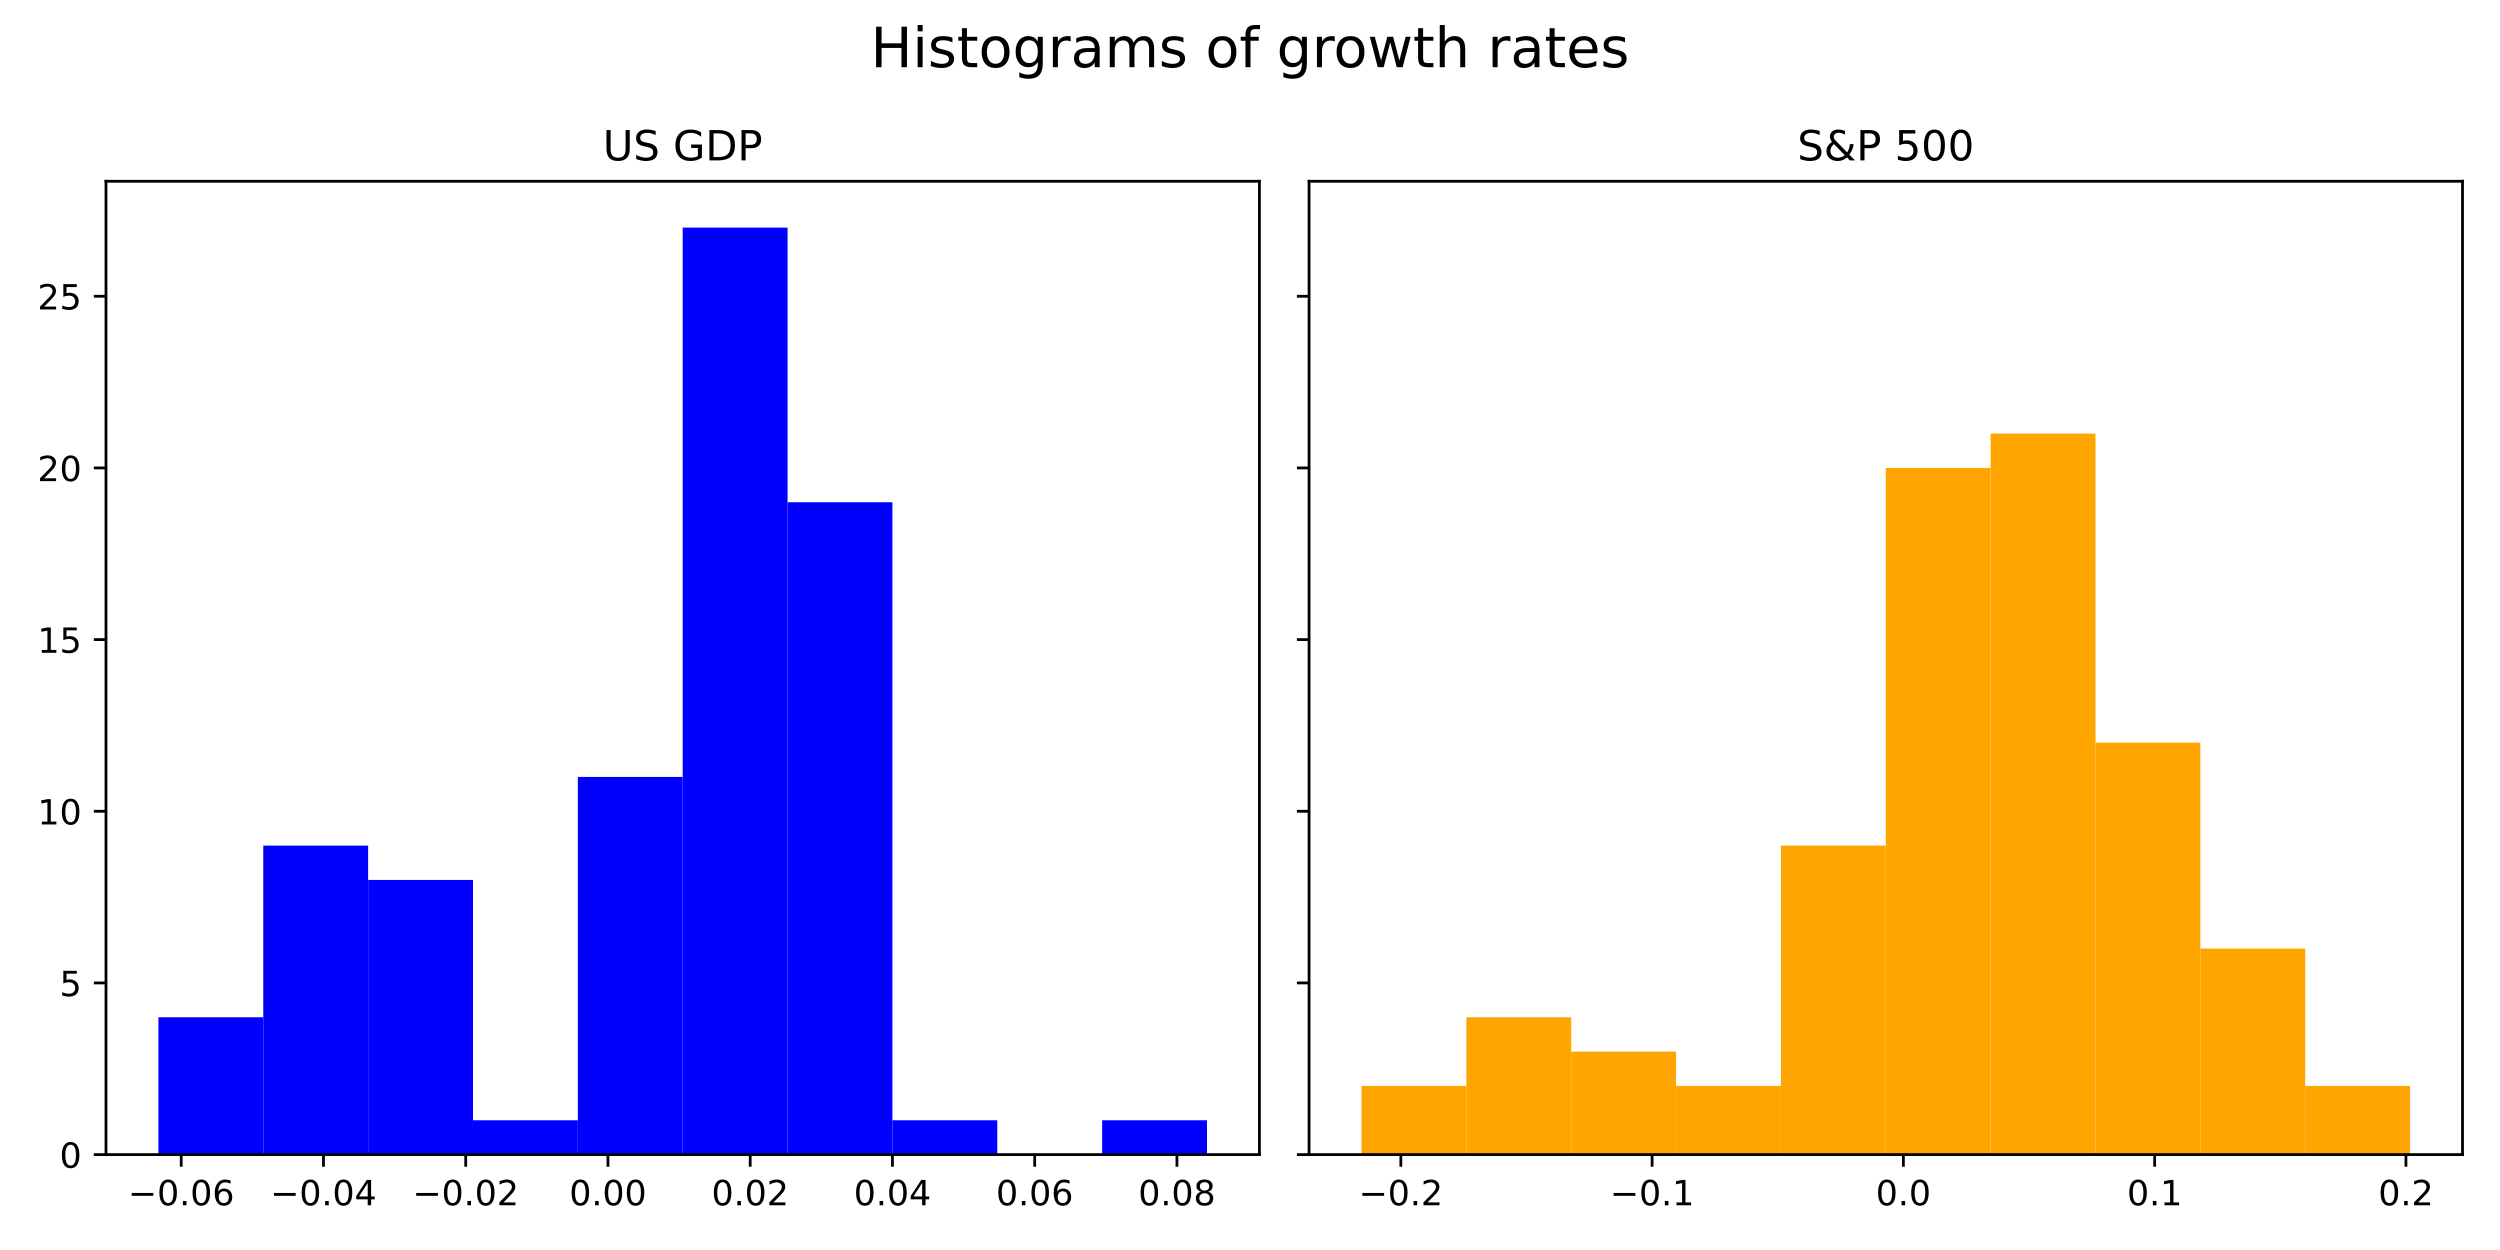
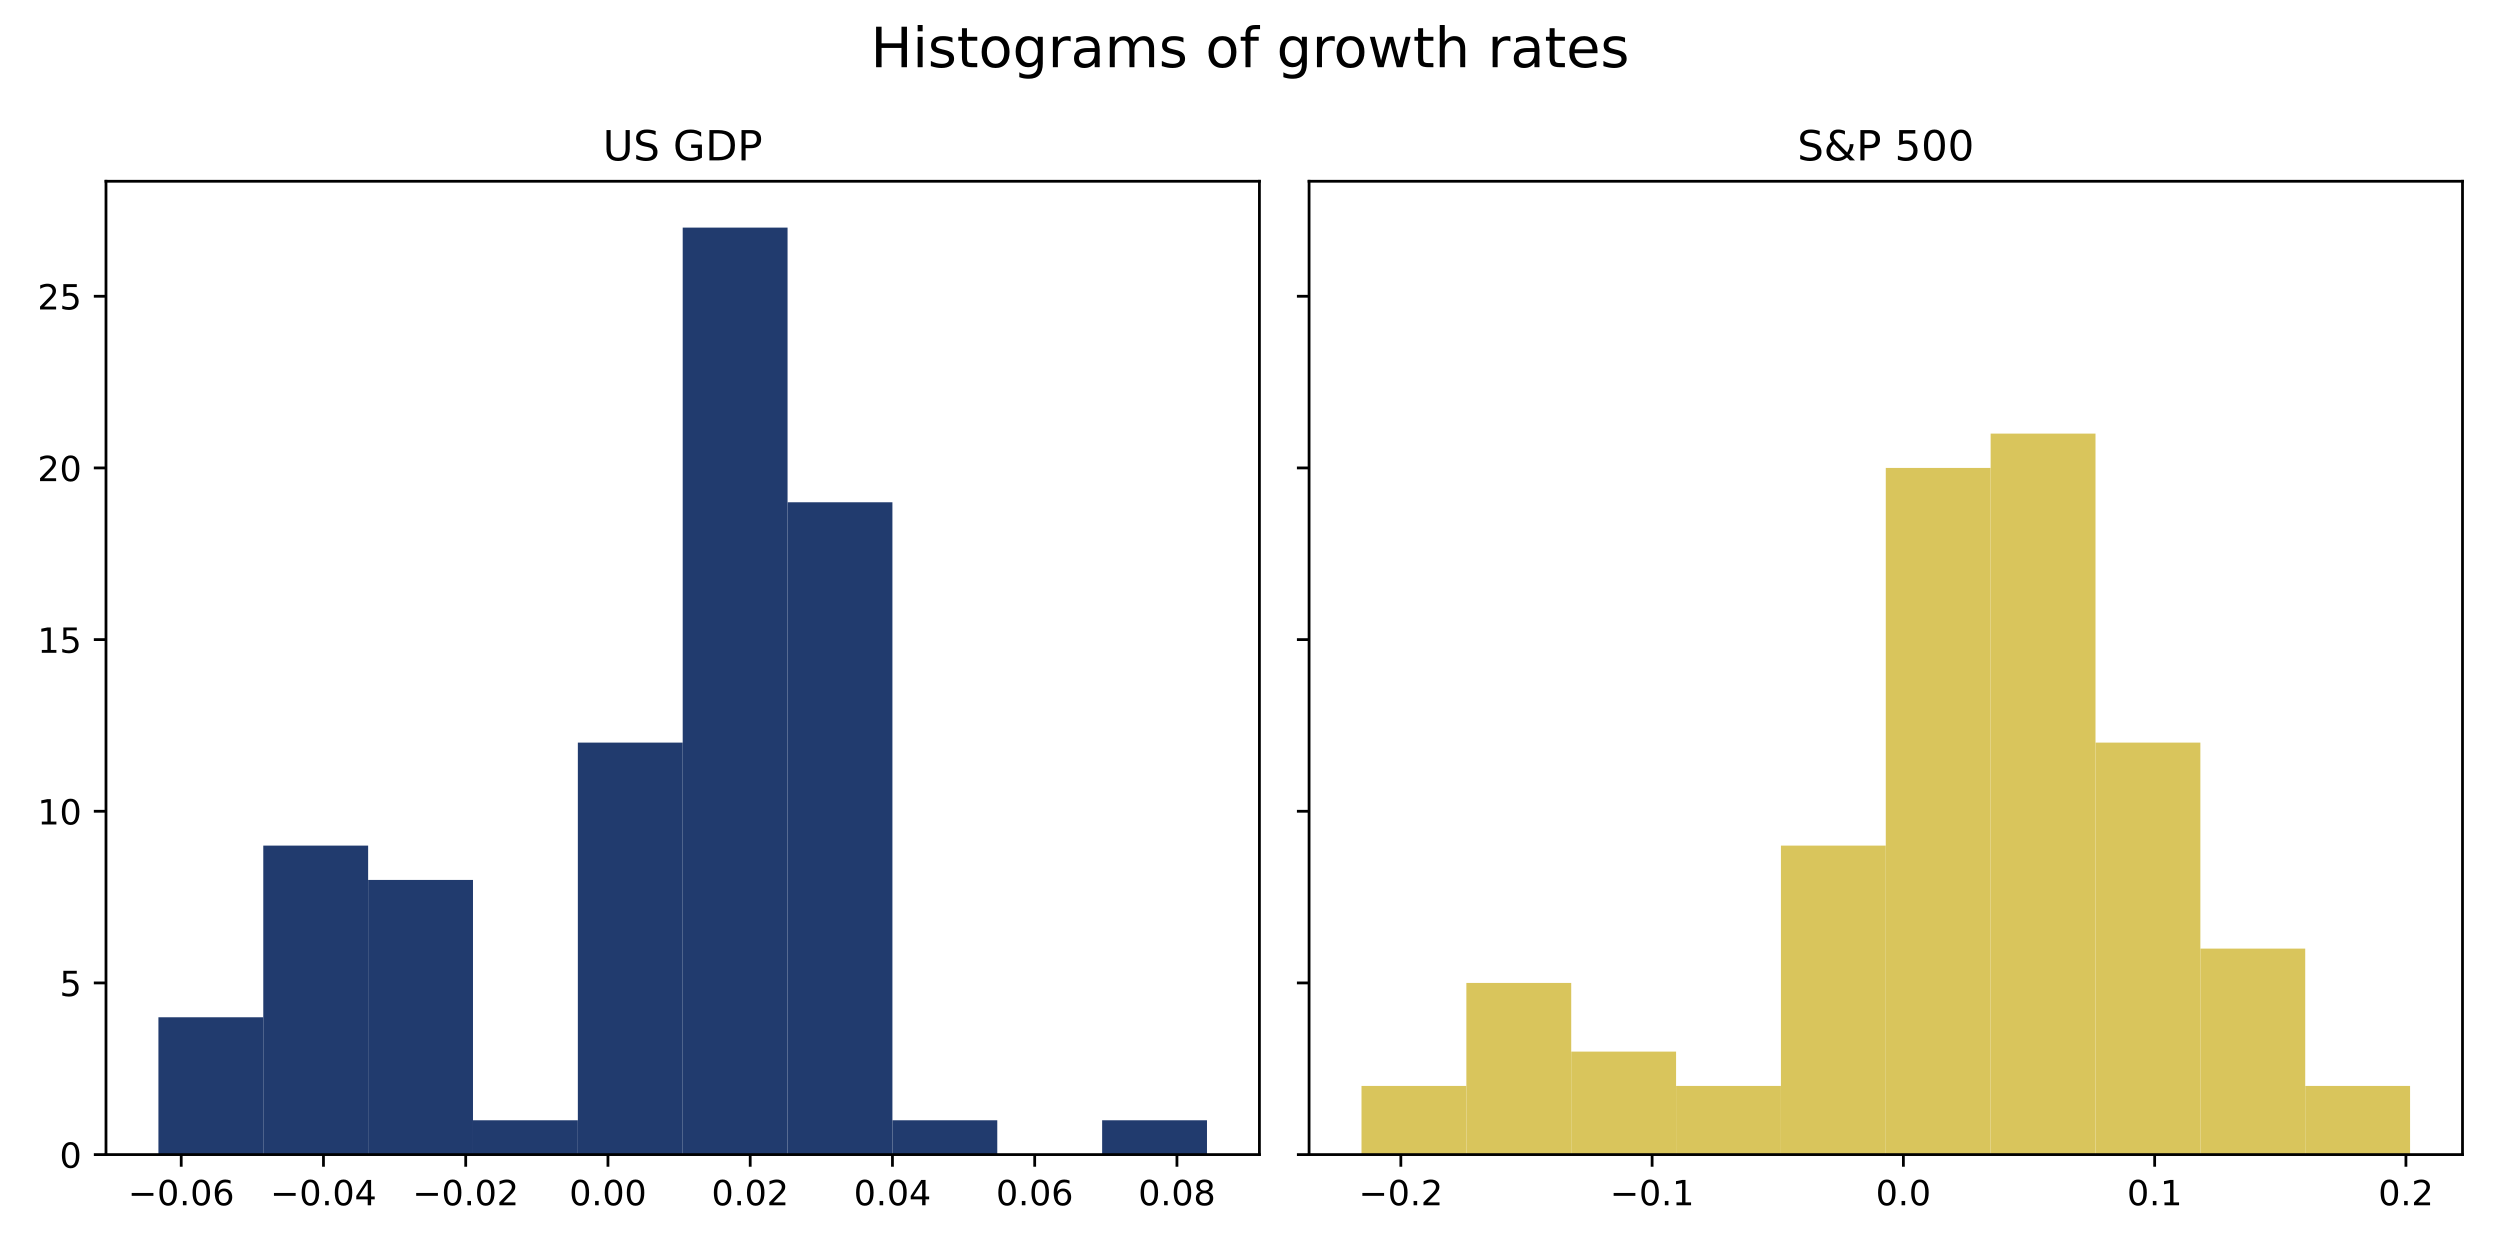
<svg xmlns="http://www.w3.org/2000/svg" xmlns:xlink="http://www.w3.org/1999/xlink" width="720pt" height="360pt" viewBox="0 0 720 360" version="1.1">
  <defs>
    <style type="text/css">*{stroke-linejoin: round; stroke-linecap: butt}</style>
  </defs>
  <g id="figure_1">
    <g id="patch_1">
      <path d="M 0 360  L 720 360  L 720 0  L 0 0  z " style="fill: #ffffff" />
    </g>
    <g id="axes_1">
      <g id="patch_2">
        <path d="M 30.525 332.522  L 362.712 332.522  L 362.712 52.203  L 30.525 52.203  z " style="fill: #ffffff" />
      </g>
      <g id="patch_3">
-         <path d="M 45.624 332.522  L 75.823 332.522  L 75.823 292.971  L 45.624 292.971  z " clip-path="url(#p630ed97087)" style="fill: #0000ff" />
+         <path d="M 45.624 332.522  L 75.823 332.522  L 75.823 292.971  L 45.624 292.971  z " clip-path="url(#pf22618b946)" style="fill: #213b6e" />
      </g>
      <g id="patch_4">
-         <path d="M 75.823 332.522  L 106.022 332.522  L 106.022 243.532  L 75.823 243.532  z " clip-path="url(#p630ed97087)" style="fill: #0000ff" />
+         <path d="M 75.823 332.522  L 106.022 332.522  L 106.022 243.532  L 75.823 243.532  z " clip-path="url(#pf22618b946)" style="fill: #213b6e" />
      </g>
      <g id="patch_5">
-         <path d="M 106.022 332.522  L 136.221 332.522  L 136.221 253.42  L 106.022 253.42  z " clip-path="url(#p630ed97087)" style="fill: #0000ff" />
+         <path d="M 106.022 332.522  L 136.221 332.522  L 136.221 253.42  L 106.022 253.42  z " clip-path="url(#pf22618b946)" style="fill: #213b6e" />
      </g>
      <g id="patch_6">
-         <path d="M 136.221 332.522  L 166.42 332.522  L 166.42 322.634  L 136.221 322.634  z " clip-path="url(#p630ed97087)" style="fill: #0000ff" />
+         <path d="M 136.221 332.522  L 166.42 332.522  L 166.42 322.634  L 136.221 322.634  z " clip-path="url(#pf22618b946)" style="fill: #213b6e" />
      </g>
      <g id="patch_7">
-         <path d="M 166.42 332.522  L 196.619 332.522  L 196.619 223.756  L 166.42 223.756  z " clip-path="url(#p630ed97087)" style="fill: #0000ff" />
+         <path d="M 166.42 332.522  L 196.619 332.522  L 196.619 213.868  L 166.42 213.868  z " clip-path="url(#pf22618b946)" style="fill: #213b6e" />
      </g>
      <g id="patch_8">
-         <path d="M 196.619 332.522  L 226.818 332.522  L 226.818 65.552  L 196.619 65.552  z " clip-path="url(#p630ed97087)" style="fill: #0000ff" />
+         <path d="M 196.619 332.522  L 226.818 332.522  L 226.818 65.552  L 196.619 65.552  z " clip-path="url(#pf22618b946)" style="fill: #213b6e" />
      </g>
      <g id="patch_9">
-         <path d="M 226.818 332.522  L 257.016 332.522  L 257.016 144.654  L 226.818 144.654  z " clip-path="url(#p630ed97087)" style="fill: #0000ff" />
+         <path d="M 226.818 332.522  L 257.016 332.522  L 257.016 144.654  L 226.818 144.654  z " clip-path="url(#pf22618b946)" style="fill: #213b6e" />
      </g>
      <g id="patch_10">
-         <path d="M 257.016 332.522  L 287.215 332.522  L 287.215 322.634  L 257.016 322.634  z " clip-path="url(#p630ed97087)" style="fill: #0000ff" />
+         <path d="M 257.016 332.522  L 287.215 332.522  L 287.215 322.634  L 257.016 322.634  z " clip-path="url(#pf22618b946)" style="fill: #213b6e" />
      </g>
      <g id="patch_11">
-         <path d="M 287.215 332.522  L 317.414 332.522  L 317.414 332.522  L 287.215 332.522  z " clip-path="url(#p630ed97087)" style="fill: #0000ff" />
+         <path d="M 287.215 332.522  L 317.414 332.522  L 317.414 332.522  L 287.215 332.522  z " clip-path="url(#pf22618b946)" style="fill: #213b6e" />
      </g>
      <g id="patch_12">
-         <path d="M 317.414 332.522  L 347.613 332.522  L 347.613 322.634  L 317.414 322.634  z " clip-path="url(#p630ed97087)" style="fill: #0000ff" />
+         <path d="M 317.414 332.522  L 347.613 332.522  L 347.613 322.634  L 317.414 322.634  z " clip-path="url(#pf22618b946)" style="fill: #213b6e" />
      </g>
      <g id="matplotlib.axis_1">
        <g id="xtick_1">
          <g id="line2d_1">
            <defs>
-               <path id="m25b6aa46a3" d="M 0 0  L 0 3.5  " style="stroke: #000000; stroke-width: 0.8" />
+               <path id="m833dd36aae" d="M 0 0  L 0 3.5  " style="stroke: #000000; stroke-width: 0.8" />
            </defs>
            <g>
-               <use xlink:href="#m25b6aa46a3" x="52.191" y="332.522" style="stroke: #000000; stroke-width: 0.8" />
+               <use xlink:href="#m833dd36aae" x="52.191" y="332.522" style="stroke: #000000; stroke-width: 0.8" />
            </g>
          </g>
          <g id="text_1">
-             <g transform="translate(36.86812 347.1203)scale(0.1 -0.1)">
+             <g transform="translate(36.86812 347.1203) scale(0.1 -0.1)">
              <defs>
                <path id="DejaVuSans-2212" d="M 678 2272  L 4684 2272  L 4684 1741  L 678 1741  L 678 2272  z " transform="scale(0.015625)" />
                <path id="DejaVuSans-30" d="M 2034 4250  Q 1547 4250 1301 3770  Q 1056 3291 1056 2328  Q 1056 1369 1301 889  Q 1547 409 2034 409  Q 2525 409 2770 889  Q 3016 1369 3016 2328  Q 3016 3291 2770 3770  Q 2525 4250 2034 4250  z M 2034 4750  Q 2819 4750 3233 4129  Q 3647 3509 3647 2328  Q 3647 1150 3233 529  Q 2819 -91 2034 -91  Q 1250 -91 836 529  Q 422 1150 422 2328  Q 422 3509 836 4129  Q 1250 4750 2034 4750  z " transform="scale(0.015625)" />
                <path id="DejaVuSans-2e" d="M 684 794  L 1344 794  L 1344 0  L 684 0  L 684 794  z " transform="scale(0.015625)" />
                <path id="DejaVuSans-36" d="M 2113 2584  Q 1688 2584 1439 2293  Q 1191 2003 1191 1497  Q 1191 994 1439 701  Q 1688 409 2113 409  Q 2538 409 2786 701  Q 3034 994 3034 1497  Q 3034 2003 2786 2293  Q 2538 2584 2113 2584  z M 3366 4563  L 3366 3988  Q 3128 4100 2886 4159  Q 2644 4219 2406 4219  Q 1781 4219 1451 3797  Q 1122 3375 1075 2522  Q 1259 2794 1537 2939  Q 1816 3084 2150 3084  Q 2853 3084 3261 2657  Q 3669 2231 3669 1497  Q 3669 778 3244 343  Q 2819 -91 2113 -91  Q 1303 -91 875 529  Q 447 1150 447 2328  Q 447 3434 972 4092  Q 1497 4750 2381 4750  Q 2619 4750 2861 4703  Q 3103 4656 3366 4563  z " transform="scale(0.015625)" />
              </defs>
              <use xlink:href="#DejaVuSans-2212" />
              <use xlink:href="#DejaVuSans-30" x="83.789" />
              <use xlink:href="#DejaVuSans-2e" x="147.412" />
              <use xlink:href="#DejaVuSans-30" x="179.199" />
              <use xlink:href="#DejaVuSans-36" x="242.822" />
            </g>
          </g>
        </g>
        <g id="xtick_2">
          <g id="line2d_2">
            <g>
-               <use xlink:href="#m25b6aa46a3" x="93.158" y="332.522" style="stroke: #000000; stroke-width: 0.8" />
+               <use xlink:href="#m833dd36aae" x="93.158" y="332.522" style="stroke: #000000; stroke-width: 0.8" />
            </g>
          </g>
          <g id="text_2">
-             <g transform="translate(77.83495 347.1203)scale(0.1 -0.1)">
+             <g transform="translate(77.83495 347.1203) scale(0.1 -0.1)">
              <defs>
                <path id="DejaVuSans-34" d="M 2419 4116  L 825 1625  L 2419 1625  L 2419 4116  z M 2253 4666  L 3047 4666  L 3047 1625  L 3713 1625  L 3713 1100  L 3047 1100  L 3047 0  L 2419 0  L 2419 1100  L 313 1100  L 313 1709  L 2253 4666  z " transform="scale(0.015625)" />
              </defs>
              <use xlink:href="#DejaVuSans-2212" />
              <use xlink:href="#DejaVuSans-30" x="83.789" />
              <use xlink:href="#DejaVuSans-2e" x="147.412" />
              <use xlink:href="#DejaVuSans-30" x="179.199" />
              <use xlink:href="#DejaVuSans-34" x="242.822" />
            </g>
          </g>
        </g>
        <g id="xtick_3">
          <g id="line2d_3">
            <g>
-               <use xlink:href="#m25b6aa46a3" x="134.124" y="332.522" style="stroke: #000000; stroke-width: 0.8" />
+               <use xlink:href="#m833dd36aae" x="134.124" y="332.522" style="stroke: #000000; stroke-width: 0.8" />
            </g>
          </g>
          <g id="text_3">
-             <g transform="translate(118.8018 347.1203)scale(0.1 -0.1)">
+             <g transform="translate(118.8018 347.1203) scale(0.1 -0.1)">
              <defs>
                <path id="DejaVuSans-32" d="M 1228 531  L 3431 531  L 3431 0  L 469 0  L 469 531  Q 828 903 1448 1529  Q 2069 2156 2228 2338  Q 2531 2678 2651 2914  Q 2772 3150 2772 3378  Q 2772 3750 2511 3984  Q 2250 4219 1831 4219  Q 1534 4219 1204 4116  Q 875 4013 500 3803  L 500 4441  Q 881 4594 1212 4672  Q 1544 4750 1819 4750  Q 2544 4750 2975 4387  Q 3406 4025 3406 3419  Q 3406 3131 3298 2873  Q 3191 2616 2906 2266  Q 2828 2175 2409 1742  Q 1991 1309 1228 531  z " transform="scale(0.015625)" />
              </defs>
              <use xlink:href="#DejaVuSans-2212" />
              <use xlink:href="#DejaVuSans-30" x="83.789" />
              <use xlink:href="#DejaVuSans-2e" x="147.412" />
              <use xlink:href="#DejaVuSans-30" x="179.199" />
              <use xlink:href="#DejaVuSans-32" x="242.822" />
            </g>
          </g>
        </g>
        <g id="xtick_4">
          <g id="line2d_4">
            <g>
-               <use xlink:href="#m25b6aa46a3" x="175.091" y="332.522" style="stroke: #000000; stroke-width: 0.8" />
+               <use xlink:href="#m833dd36aae" x="175.091" y="332.522" style="stroke: #000000; stroke-width: 0.8" />
            </g>
          </g>
          <g id="text_4">
-             <g transform="translate(163.9584 347.1203)scale(0.1 -0.1)">
+             <g transform="translate(163.9584 347.1203) scale(0.1 -0.1)">
              <use xlink:href="#DejaVuSans-30" />
              <use xlink:href="#DejaVuSans-2e" x="63.623" />
              <use xlink:href="#DejaVuSans-30" x="95.41" />
              <use xlink:href="#DejaVuSans-30" x="159.033" />
            </g>
          </g>
        </g>
        <g id="xtick_5">
          <g id="line2d_5">
            <g>
-               <use xlink:href="#m25b6aa46a3" x="216.058" y="332.522" style="stroke: #000000; stroke-width: 0.8" />
+               <use xlink:href="#m833dd36aae" x="216.058" y="332.522" style="stroke: #000000; stroke-width: 0.8" />
            </g>
          </g>
          <g id="text_5">
-             <g transform="translate(204.9253 347.1203)scale(0.1 -0.1)">
+             <g transform="translate(204.9253 347.1203) scale(0.1 -0.1)">
              <use xlink:href="#DejaVuSans-30" />
              <use xlink:href="#DejaVuSans-2e" x="63.623" />
              <use xlink:href="#DejaVuSans-30" x="95.41" />
              <use xlink:href="#DejaVuSans-32" x="159.033" />
            </g>
          </g>
        </g>
        <g id="xtick_6">
          <g id="line2d_6">
            <g>
-               <use xlink:href="#m25b6aa46a3" x="257.025" y="332.522" style="stroke: #000000; stroke-width: 0.8" />
+               <use xlink:href="#m833dd36aae" x="257.025" y="332.522" style="stroke: #000000; stroke-width: 0.8" />
            </g>
          </g>
          <g id="text_6">
-             <g transform="translate(245.8921 347.1203)scale(0.1 -0.1)">
+             <g transform="translate(245.8921 347.1203) scale(0.1 -0.1)">
              <use xlink:href="#DejaVuSans-30" />
              <use xlink:href="#DejaVuSans-2e" x="63.623" />
              <use xlink:href="#DejaVuSans-30" x="95.41" />
              <use xlink:href="#DejaVuSans-34" x="159.033" />
            </g>
          </g>
        </g>
        <g id="xtick_7">
          <g id="line2d_7">
            <g>
-               <use xlink:href="#m25b6aa46a3" x="297.992" y="332.522" style="stroke: #000000; stroke-width: 0.8" />
+               <use xlink:href="#m833dd36aae" x="297.992" y="332.522" style="stroke: #000000; stroke-width: 0.8" />
            </g>
          </g>
          <g id="text_7">
-             <g transform="translate(286.8589 347.1203)scale(0.1 -0.1)">
+             <g transform="translate(286.8589 347.1203) scale(0.1 -0.1)">
              <use xlink:href="#DejaVuSans-30" />
              <use xlink:href="#DejaVuSans-2e" x="63.623" />
              <use xlink:href="#DejaVuSans-30" x="95.41" />
              <use xlink:href="#DejaVuSans-36" x="159.033" />
            </g>
          </g>
        </g>
        <g id="xtick_8">
          <g id="line2d_8">
            <g>
-               <use xlink:href="#m25b6aa46a3" x="338.959" y="332.522" style="stroke: #000000; stroke-width: 0.8" />
+               <use xlink:href="#m833dd36aae" x="338.959" y="332.522" style="stroke: #000000; stroke-width: 0.8" />
            </g>
          </g>
          <g id="text_8">
-             <g transform="translate(327.8257 347.1203)scale(0.1 -0.1)">
+             <g transform="translate(327.8257 347.1203) scale(0.1 -0.1)">
              <defs>
                <path id="DejaVuSans-38" d="M 2034 2216  Q 1584 2216 1326 1975  Q 1069 1734 1069 1313  Q 1069 891 1326 650  Q 1584 409 2034 409  Q 2484 409 2743 651  Q 3003 894 3003 1313  Q 3003 1734 2745 1975  Q 2488 2216 2034 2216  z M 1403 2484  Q 997 2584 770 2862  Q 544 3141 544 3541  Q 544 4100 942 4425  Q 1341 4750 2034 4750  Q 2731 4750 3128 4425  Q 3525 4100 3525 3541  Q 3525 3141 3298 2862  Q 3072 2584 2669 2484  Q 3125 2378 3379 2068  Q 3634 1759 3634 1313  Q 3634 634 3220 271  Q 2806 -91 2034 -91  Q 1263 -91 848 271  Q 434 634 434 1313  Q 434 1759 690 2068  Q 947 2378 1403 2484  z M 1172 3481  Q 1172 3119 1398 2916  Q 1625 2713 2034 2713  Q 2441 2713 2670 2916  Q 2900 3119 2900 3481  Q 2900 3844 2670 4047  Q 2441 4250 2034 4250  Q 1625 4250 1398 4047  Q 1172 3844 1172 3481  z " transform="scale(0.015625)" />
              </defs>
              <use xlink:href="#DejaVuSans-30" />
              <use xlink:href="#DejaVuSans-2e" x="63.623" />
              <use xlink:href="#DejaVuSans-30" x="95.41" />
              <use xlink:href="#DejaVuSans-38" x="159.033" />
            </g>
          </g>
        </g>
      </g>
      <g id="matplotlib.axis_2">
        <g id="ytick_1">
          <g id="line2d_9">
            <defs>
-               <path id="ma3164703ef" d="M 0 0  L -3.5 0  " style="stroke: #000000; stroke-width: 0.8" />
+               <path id="m8bf09b6bd1" d="M 0 0  L -3.5 0  " style="stroke: #000000; stroke-width: 0.8" />
            </defs>
            <g>
-               <use xlink:href="#ma3164703ef" x="30.525" y="332.522" style="stroke: #000000; stroke-width: 0.8" />
+               <use xlink:href="#m8bf09b6bd1" x="30.525" y="332.522" style="stroke: #000000; stroke-width: 0.8" />
            </g>
          </g>
          <g id="text_9">
-             <g transform="translate(17.1625 336.3211)scale(0.1 -0.1)">
+             <g transform="translate(17.1625 336.3211) scale(0.1 -0.1)">
              <use xlink:href="#DejaVuSans-30" />
            </g>
          </g>
        </g>
        <g id="ytick_2">
          <g id="line2d_10">
            <g>
-               <use xlink:href="#ma3164703ef" x="30.525" y="283.083" style="stroke: #000000; stroke-width: 0.8" />
+               <use xlink:href="#m8bf09b6bd1" x="30.525" y="283.083" style="stroke: #000000; stroke-width: 0.8" />
            </g>
          </g>
          <g id="text_10">
-             <g transform="translate(17.1625 286.8822)scale(0.1 -0.1)">
+             <g transform="translate(17.1625 286.8822) scale(0.1 -0.1)">
              <defs>
                <path id="DejaVuSans-35" d="M 691 4666  L 3169 4666  L 3169 4134  L 1269 4134  L 1269 2991  Q 1406 3038 1543 3061  Q 1681 3084 1819 3084  Q 2600 3084 3056 2656  Q 3513 2228 3513 1497  Q 3513 744 3044 326  Q 2575 -91 1722 -91  Q 1428 -91 1123 -41  Q 819 9 494 109  L 494 744  Q 775 591 1075 516  Q 1375 441 1709 441  Q 2250 441 2565 725  Q 2881 1009 2881 1497  Q 2881 1984 2565 2268  Q 2250 2553 1709 2553  Q 1456 2553 1204 2497  Q 953 2441 691 2322  L 691 4666  z " transform="scale(0.015625)" />
              </defs>
              <use xlink:href="#DejaVuSans-35" />
            </g>
          </g>
        </g>
        <g id="ytick_3">
          <g id="line2d_11">
            <g>
-               <use xlink:href="#ma3164703ef" x="30.525" y="233.644" style="stroke: #000000; stroke-width: 0.8" />
+               <use xlink:href="#m8bf09b6bd1" x="30.525" y="233.644" style="stroke: #000000; stroke-width: 0.8" />
            </g>
          </g>
          <g id="text_11">
-             <g transform="translate(10.8 237.4432)scale(0.1 -0.1)">
+             <g transform="translate(10.8 237.4432) scale(0.1 -0.1)">
              <defs>
                <path id="DejaVuSans-31" d="M 794 531  L 1825 531  L 1825 4091  L 703 3866  L 703 4441  L 1819 4666  L 2450 4666  L 2450 531  L 3481 531  L 3481 0  L 794 0  L 794 531  z " transform="scale(0.015625)" />
              </defs>
              <use xlink:href="#DejaVuSans-31" />
              <use xlink:href="#DejaVuSans-30" x="63.623" />
            </g>
          </g>
        </g>
        <g id="ytick_4">
          <g id="line2d_12">
            <g>
-               <use xlink:href="#ma3164703ef" x="30.525" y="184.205" style="stroke: #000000; stroke-width: 0.8" />
+               <use xlink:href="#m8bf09b6bd1" x="30.525" y="184.205" style="stroke: #000000; stroke-width: 0.8" />
            </g>
          </g>
          <g id="text_12">
-             <g transform="translate(10.8 188.0043)scale(0.1 -0.1)">
+             <g transform="translate(10.8 188.0043) scale(0.1 -0.1)">
              <use xlink:href="#DejaVuSans-31" />
              <use xlink:href="#DejaVuSans-35" x="63.623" />
            </g>
          </g>
        </g>
        <g id="ytick_5">
          <g id="line2d_13">
            <g>
-               <use xlink:href="#ma3164703ef" x="30.525" y="134.766" style="stroke: #000000; stroke-width: 0.8" />
+               <use xlink:href="#m8bf09b6bd1" x="30.525" y="134.766" style="stroke: #000000; stroke-width: 0.8" />
            </g>
          </g>
          <g id="text_13">
-             <g transform="translate(10.8 138.5654)scale(0.1 -0.1)">
+             <g transform="translate(10.8 138.5654) scale(0.1 -0.1)">
              <use xlink:href="#DejaVuSans-32" />
              <use xlink:href="#DejaVuSans-30" x="63.623" />
            </g>
          </g>
        </g>
        <g id="ytick_6">
          <g id="line2d_14">
            <g>
-               <use xlink:href="#ma3164703ef" x="30.525" y="85.327" style="stroke: #000000; stroke-width: 0.8" />
+               <use xlink:href="#m8bf09b6bd1" x="30.525" y="85.327" style="stroke: #000000; stroke-width: 0.8" />
            </g>
          </g>
          <g id="text_14">
-             <g transform="translate(10.8 89.12643)scale(0.1 -0.1)">
+             <g transform="translate(10.8 89.12643) scale(0.1 -0.1)">
              <use xlink:href="#DejaVuSans-32" />
              <use xlink:href="#DejaVuSans-35" x="63.623" />
            </g>
          </g>
        </g>
      </g>
      <g id="patch_13">
        <path d="M 30.525 332.522  L 30.525 52.203  " style="fill: none; stroke: #000000; stroke-width: 0.8; stroke-linejoin: miter; stroke-linecap: square" />
      </g>
      <g id="patch_14">
        <path d="M 362.712 332.522  L 362.712 52.203  " style="fill: none; stroke: #000000; stroke-width: 0.8; stroke-linejoin: miter; stroke-linecap: square" />
      </g>
      <g id="patch_15">
        <path d="M 30.525 332.522  L 362.712 332.522  " style="fill: none; stroke: #000000; stroke-width: 0.8; stroke-linejoin: miter; stroke-linecap: square" />
      </g>
      <g id="patch_16">
        <path d="M 30.525 52.203  L 362.712 52.203  " style="fill: none; stroke: #000000; stroke-width: 0.8; stroke-linejoin: miter; stroke-linecap: square" />
      </g>
      <g id="text_15">
-         <g transform="translate(173.6247 46.20312)scale(0.12 -0.12)">
+         <g transform="translate(173.6247 46.20312) scale(0.12 -0.12)">
          <defs>
            <path id="DejaVuSans-55" d="M 556 4666  L 1191 4666  L 1191 1831  Q 1191 1081 1462 751  Q 1734 422 2344 422  Q 2950 422 3222 751  Q 3494 1081 3494 1831  L 3494 4666  L 4128 4666  L 4128 1753  Q 4128 841 3676 375  Q 3225 -91 2344 -91  Q 1459 -91 1007 375  Q 556 841 556 1753  L 556 4666  z " transform="scale(0.015625)" />
            <path id="DejaVuSans-53" d="M 3425 4513  L 3425 3897  Q 3066 4069 2747 4153  Q 2428 4238 2131 4238  Q 1616 4238 1336 4038  Q 1056 3838 1056 3469  Q 1056 3159 1242 3001  Q 1428 2844 1947 2747  L 2328 2669  Q 3034 2534 3370 2195  Q 3706 1856 3706 1288  Q 3706 609 3251 259  Q 2797 -91 1919 -91  Q 1588 -91 1214 -16  Q 841 59 441 206  L 441 856  Q 825 641 1194 531  Q 1563 422 1919 422  Q 2459 422 2753 634  Q 3047 847 3047 1241  Q 3047 1584 2836 1778  Q 2625 1972 2144 2069  L 1759 2144  Q 1053 2284 737 2584  Q 422 2884 422 3419  Q 422 4038 858 4394  Q 1294 4750 2059 4750  Q 2388 4750 2728 4690  Q 3069 4631 3425 4513  z " transform="scale(0.015625)" />
            <path id="DejaVuSans-20" transform="scale(0.015625)" />
            <path id="DejaVuSans-47" d="M 3809 666  L 3809 1919  L 2778 1919  L 2778 2438  L 4434 2438  L 4434 434  Q 4069 175 3628 42  Q 3188 -91 2688 -91  Q 1594 -91 976 548  Q 359 1188 359 2328  Q 359 3472 976 4111  Q 1594 4750 2688 4750  Q 3144 4750 3555 4637  Q 3966 4525 4313 4306  L 4313 3634  Q 3963 3931 3569 4081  Q 3175 4231 2741 4231  Q 1884 4231 1454 3753  Q 1025 3275 1025 2328  Q 1025 1384 1454 906  Q 1884 428 2741 428  Q 3075 428 3337 486  Q 3600 544 3809 666  z " transform="scale(0.015625)" />
            <path id="DejaVuSans-44" d="M 1259 4147  L 1259 519  L 2022 519  Q 2988 519 3436 956  Q 3884 1394 3884 2338  Q 3884 3275 3436 3711  Q 2988 4147 2022 4147  L 1259 4147  z M 628 4666  L 1925 4666  Q 3281 4666 3915 4102  Q 4550 3538 4550 2338  Q 4550 1131 3912 565  Q 3275 0 1925 0  L 628 0  L 628 4666  z " transform="scale(0.015625)" />
            <path id="DejaVuSans-50" d="M 1259 4147  L 1259 2394  L 2053 2394  Q 2494 2394 2734 2622  Q 2975 2850 2975 3272  Q 2975 3691 2734 3919  Q 2494 4147 2053 4147  L 1259 4147  z M 628 4666  L 2053 4666  Q 2838 4666 3239 4311  Q 3641 3956 3641 3272  Q 3641 2581 3239 2228  Q 2838 1875 2053 1875  L 1259 1875  L 1259 0  L 628 0  L 628 4666  z " transform="scale(0.015625)" />
          </defs>
          <use xlink:href="#DejaVuSans-55" />
          <use xlink:href="#DejaVuSans-53" x="73.193" />
          <use xlink:href="#DejaVuSans-20" x="136.67" />
          <use xlink:href="#DejaVuSans-47" x="168.457" />
          <use xlink:href="#DejaVuSans-44" x="245.947" />
          <use xlink:href="#DejaVuSans-50" x="322.949" />
        </g>
      </g>
    </g>
    <g id="axes_2">
      <g id="patch_17">
        <path d="M 377.012 332.522  L 709.2 332.522  L 709.2 52.203  L 377.012 52.203  z " style="fill: #ffffff" />
      </g>
      <g id="patch_18">
-         <path d="M 392.112 332.522  L 422.311 332.522  L 422.311 312.746  L 392.112 312.746  z " clip-path="url(#p9211247e6d)" style="fill: #ffa500" />
+         <path d="M 392.112 332.522  L 422.311 332.522  L 422.311 312.746  L 392.112 312.746  z " clip-path="url(#p6eb5d61070)" style="fill: #d9c55c" />
      </g>
      <g id="patch_19">
-         <path d="M 422.311 332.522  L 452.51 332.522  L 452.51 292.971  L 422.311 292.971  z " clip-path="url(#p9211247e6d)" style="fill: #ffa500" />
+         <path d="M 422.311 332.522  L 452.51 332.522  L 452.51 283.083  L 422.311 283.083  z " clip-path="url(#p6eb5d61070)" style="fill: #d9c55c" />
      </g>
      <g id="patch_20">
-         <path d="M 452.51 332.522  L 482.709 332.522  L 482.709 302.859  L 452.51 302.859  z " clip-path="url(#p9211247e6d)" style="fill: #ffa500" />
+         <path d="M 452.51 332.522  L 482.709 332.522  L 482.709 302.859  L 452.51 302.859  z " clip-path="url(#p6eb5d61070)" style="fill: #d9c55c" />
      </g>
      <g id="patch_21">
-         <path d="M 482.709 332.522  L 512.907 332.522  L 512.907 312.746  L 482.709 312.746  z " clip-path="url(#p9211247e6d)" style="fill: #ffa500" />
+         <path d="M 482.709 332.522  L 512.907 332.522  L 512.907 312.746  L 482.709 312.746  z " clip-path="url(#p6eb5d61070)" style="fill: #d9c55c" />
      </g>
      <g id="patch_22">
-         <path d="M 512.907 332.522  L 543.106 332.522  L 543.106 243.532  L 512.907 243.532  z " clip-path="url(#p9211247e6d)" style="fill: #ffa500" />
+         <path d="M 512.907 332.522  L 543.106 332.522  L 543.106 243.532  L 512.907 243.532  z " clip-path="url(#p6eb5d61070)" style="fill: #d9c55c" />
      </g>
      <g id="patch_23">
-         <path d="M 543.106 332.522  L 573.305 332.522  L 573.305 134.766  L 543.106 134.766  z " clip-path="url(#p9211247e6d)" style="fill: #ffa500" />
+         <path d="M 543.106 332.522  L 573.305 332.522  L 573.305 134.766  L 543.106 134.766  z " clip-path="url(#p6eb5d61070)" style="fill: #d9c55c" />
      </g>
      <g id="patch_24">
-         <path d="M 573.305 332.522  L 603.504 332.522  L 603.504 124.878  L 573.305 124.878  z " clip-path="url(#p9211247e6d)" style="fill: #ffa500" />
+         <path d="M 573.305 332.522  L 603.504 332.522  L 603.504 124.878  L 573.305 124.878  z " clip-path="url(#p6eb5d61070)" style="fill: #d9c55c" />
      </g>
      <g id="patch_25">
-         <path d="M 603.504 332.522  L 633.703 332.522  L 633.703 213.868  L 603.504 213.868  z " clip-path="url(#p9211247e6d)" style="fill: #ffa500" />
+         <path d="M 603.504 332.522  L 633.703 332.522  L 633.703 213.868  L 603.504 213.868  z " clip-path="url(#p6eb5d61070)" style="fill: #d9c55c" />
      </g>
      <g id="patch_26">
-         <path d="M 633.703 332.522  L 663.902 332.522  L 663.902 273.195  L 633.703 273.195  z " clip-path="url(#p9211247e6d)" style="fill: #ffa500" />
+         <path d="M 633.703 332.522  L 663.902 332.522  L 663.902 273.195  L 633.703 273.195  z " clip-path="url(#p6eb5d61070)" style="fill: #d9c55c" />
      </g>
      <g id="patch_27">
-         <path d="M 663.902 332.522  L 694.101 332.522  L 694.101 312.746  L 663.902 312.746  z " clip-path="url(#p9211247e6d)" style="fill: #ffa500" />
+         <path d="M 663.902 332.522  L 694.101 332.522  L 694.101 312.746  L 663.902 312.746  z " clip-path="url(#p6eb5d61070)" style="fill: #d9c55c" />
      </g>
      <g id="matplotlib.axis_3">
        <g id="xtick_9">
          <g id="line2d_15">
            <g>
-               <use xlink:href="#m25b6aa46a3" x="403.442" y="332.522" style="stroke: #000000; stroke-width: 0.8" />
+               <use xlink:href="#m833dd36aae" x="403.442" y="332.522" style="stroke: #000000; stroke-width: 0.8" />
            </g>
          </g>
          <g id="text_16">
-             <g transform="translate(391.3005 347.1203)scale(0.1 -0.1)">
+             <g transform="translate(391.3006 347.1203) scale(0.1 -0.1)">
              <use xlink:href="#DejaVuSans-2212" />
              <use xlink:href="#DejaVuSans-30" x="83.789" />
              <use xlink:href="#DejaVuSans-2e" x="147.412" />
              <use xlink:href="#DejaVuSans-32" x="179.199" />
            </g>
          </g>
        </g>
        <g id="xtick_10">
          <g id="line2d_16">
            <g>
-               <use xlink:href="#m25b6aa46a3" x="475.808" y="332.522" style="stroke: #000000; stroke-width: 0.8" />
+               <use xlink:href="#m833dd36aae" x="475.808" y="332.522" style="stroke: #000000; stroke-width: 0.8" />
            </g>
          </g>
          <g id="text_17">
-             <g transform="translate(463.6669 347.1203)scale(0.1 -0.1)">
+             <g transform="translate(463.6669 347.1203) scale(0.1 -0.1)">
              <use xlink:href="#DejaVuSans-2212" />
              <use xlink:href="#DejaVuSans-30" x="83.789" />
              <use xlink:href="#DejaVuSans-2e" x="147.412" />
              <use xlink:href="#DejaVuSans-31" x="179.199" />
            </g>
          </g>
        </g>
        <g id="xtick_11">
          <g id="line2d_17">
            <g>
-               <use xlink:href="#m25b6aa46a3" x="548.175" y="332.522" style="stroke: #000000; stroke-width: 0.8" />
+               <use xlink:href="#m833dd36aae" x="548.175" y="332.522" style="stroke: #000000; stroke-width: 0.8" />
            </g>
          </g>
          <g id="text_18">
-             <g transform="translate(540.2231 347.1203)scale(0.1 -0.1)">
+             <g transform="translate(540.2231 347.1203) scale(0.1 -0.1)">
              <use xlink:href="#DejaVuSans-30" />
              <use xlink:href="#DejaVuSans-2e" x="63.623" />
              <use xlink:href="#DejaVuSans-30" x="95.41" />
            </g>
          </g>
        </g>
        <g id="xtick_12">
          <g id="line2d_18">
            <g>
-               <use xlink:href="#m25b6aa46a3" x="620.541" y="332.522" style="stroke: #000000; stroke-width: 0.8" />
+               <use xlink:href="#m833dd36aae" x="620.541" y="332.522" style="stroke: #000000; stroke-width: 0.8" />
            </g>
          </g>
          <g id="text_19">
-             <g transform="translate(612.5894 347.1203)scale(0.1 -0.1)">
+             <g transform="translate(612.5895 347.1203) scale(0.1 -0.1)">
              <use xlink:href="#DejaVuSans-30" />
              <use xlink:href="#DejaVuSans-2e" x="63.623" />
              <use xlink:href="#DejaVuSans-31" x="95.41" />
            </g>
          </g>
        </g>
        <g id="xtick_13">
          <g id="line2d_19">
            <g>
-               <use xlink:href="#m25b6aa46a3" x="692.907" y="332.522" style="stroke: #000000; stroke-width: 0.8" />
+               <use xlink:href="#m833dd36aae" x="692.907" y="332.522" style="stroke: #000000; stroke-width: 0.8" />
            </g>
          </g>
          <g id="text_20">
-             <g transform="translate(684.9558 347.1203)scale(0.1 -0.1)">
+             <g transform="translate(684.9558 347.1203) scale(0.1 -0.1)">
              <use xlink:href="#DejaVuSans-30" />
              <use xlink:href="#DejaVuSans-2e" x="63.623" />
              <use xlink:href="#DejaVuSans-32" x="95.41" />
            </g>
          </g>
        </g>
      </g>
      <g id="matplotlib.axis_4">
        <g id="ytick_7">
          <g id="line2d_20">
            <g>
-               <use xlink:href="#ma3164703ef" x="377.012" y="332.522" style="stroke: #000000; stroke-width: 0.8" />
+               <use xlink:href="#m8bf09b6bd1" x="377.012" y="332.522" style="stroke: #000000; stroke-width: 0.8" />
            </g>
          </g>
        </g>
        <g id="ytick_8">
          <g id="line2d_21">
            <g>
-               <use xlink:href="#ma3164703ef" x="377.012" y="283.083" style="stroke: #000000; stroke-width: 0.8" />
+               <use xlink:href="#m8bf09b6bd1" x="377.012" y="283.083" style="stroke: #000000; stroke-width: 0.8" />
            </g>
          </g>
        </g>
        <g id="ytick_9">
          <g id="line2d_22">
            <g>
-               <use xlink:href="#ma3164703ef" x="377.012" y="233.644" style="stroke: #000000; stroke-width: 0.8" />
+               <use xlink:href="#m8bf09b6bd1" x="377.012" y="233.644" style="stroke: #000000; stroke-width: 0.8" />
            </g>
          </g>
        </g>
        <g id="ytick_10">
          <g id="line2d_23">
            <g>
-               <use xlink:href="#ma3164703ef" x="377.012" y="184.205" style="stroke: #000000; stroke-width: 0.8" />
+               <use xlink:href="#m8bf09b6bd1" x="377.012" y="184.205" style="stroke: #000000; stroke-width: 0.8" />
            </g>
          </g>
        </g>
        <g id="ytick_11">
          <g id="line2d_24">
            <g>
-               <use xlink:href="#ma3164703ef" x="377.012" y="134.766" style="stroke: #000000; stroke-width: 0.8" />
+               <use xlink:href="#m8bf09b6bd1" x="377.012" y="134.766" style="stroke: #000000; stroke-width: 0.8" />
            </g>
          </g>
        </g>
        <g id="ytick_12">
          <g id="line2d_25">
            <g>
-               <use xlink:href="#ma3164703ef" x="377.012" y="85.327" style="stroke: #000000; stroke-width: 0.8" />
+               <use xlink:href="#m8bf09b6bd1" x="377.012" y="85.327" style="stroke: #000000; stroke-width: 0.8" />
            </g>
          </g>
        </g>
      </g>
      <g id="patch_28">
        <path d="M 377.012 332.522  L 377.012 52.203  " style="fill: none; stroke: #000000; stroke-width: 0.8; stroke-linejoin: miter; stroke-linecap: square" />
      </g>
      <g id="patch_29">
        <path d="M 709.2 332.522  L 709.2 52.203  " style="fill: none; stroke: #000000; stroke-width: 0.8; stroke-linejoin: miter; stroke-linecap: square" />
      </g>
      <g id="patch_30">
        <path d="M 377.012 332.522  L 709.2 332.522  " style="fill: none; stroke: #000000; stroke-width: 0.8; stroke-linejoin: miter; stroke-linecap: square" />
      </g>
      <g id="patch_31">
        <path d="M 377.012 52.203  L 709.2 52.203  " style="fill: none; stroke: #000000; stroke-width: 0.8; stroke-linejoin: miter; stroke-linecap: square" />
      </g>
      <g id="text_21">
-         <g transform="translate(517.6409 46.20312)scale(0.12 -0.12)">
+         <g transform="translate(517.6409 46.20312) scale(0.12 -0.12)">
          <defs>
            <path id="DejaVuSans-26" d="M 1556 2509  Q 1272 2256 1139 2004  Q 1006 1753 1006 1478  Q 1006 1022 1337 719  Q 1669 416 2169 416  Q 2466 416 2725 514  Q 2984 613 3213 813  L 1556 2509  z M 1997 2859  L 3584 1234  Q 3769 1513 3872 1830  Q 3975 2147 3994 2503  L 4575 2503  Q 4538 2091 4375 1687  Q 4213 1284 3922 891  L 4794 0  L 4006 0  L 3559 459  Q 3234 181 2878 45  Q 2522 -91 2113 -91  Q 1359 -91 881 339  Q 403 769 403 1441  Q 403 1841 612 2192  Q 822 2544 1241 2853  Q 1091 3050 1012 3245  Q 934 3441 934 3628  Q 934 4134 1281 4442  Q 1628 4750 2203 4750  Q 2463 4750 2720 4694  Q 2978 4638 3244 4525  L 3244 3956  Q 2972 4103 2725 4179  Q 2478 4256 2266 4256  Q 1938 4256 1733 4082  Q 1528 3909 1528 3634  Q 1528 3475 1620 3314  Q 1713 3153 1997 2859  z " transform="scale(0.015625)" />
          </defs>
          <use xlink:href="#DejaVuSans-53" />
          <use xlink:href="#DejaVuSans-26" x="63.477" />
          <use xlink:href="#DejaVuSans-50" x="141.455" />
          <use xlink:href="#DejaVuSans-20" x="201.758" />
          <use xlink:href="#DejaVuSans-35" x="233.545" />
          <use xlink:href="#DejaVuSans-30" x="297.168" />
          <use xlink:href="#DejaVuSans-30" x="360.791" />
        </g>
      </g>
    </g>
    <g id="text_22">
-       <g transform="translate(250.745 19.3575)scale(0.16 -0.16)">
+       <g transform="translate(250.745 19.3575) scale(0.16 -0.16)">
        <defs>
          <path id="DejaVuSans-48" d="M 628 4666  L 1259 4666  L 1259 2753  L 3553 2753  L 3553 4666  L 4184 4666  L 4184 0  L 3553 0  L 3553 2222  L 1259 2222  L 1259 0  L 628 0  L 628 4666  z " transform="scale(0.015625)" />
          <path id="DejaVuSans-69" d="M 603 3500  L 1178 3500  L 1178 0  L 603 0  L 603 3500  z M 603 4863  L 1178 4863  L 1178 4134  L 603 4134  L 603 4863  z " transform="scale(0.015625)" />
          <path id="DejaVuSans-73" d="M 2834 3397  L 2834 2853  Q 2591 2978 2328 3040  Q 2066 3103 1784 3103  Q 1356 3103 1142 2972  Q 928 2841 928 2578  Q 928 2378 1081 2264  Q 1234 2150 1697 2047  L 1894 2003  Q 2506 1872 2764 1633  Q 3022 1394 3022 966  Q 3022 478 2636 193  Q 2250 -91 1575 -91  Q 1294 -91 989 -36  Q 684 19 347 128  L 347 722  Q 666 556 975 473  Q 1284 391 1588 391  Q 1994 391 2212 530  Q 2431 669 2431 922  Q 2431 1156 2273 1281  Q 2116 1406 1581 1522  L 1381 1569  Q 847 1681 609 1914  Q 372 2147 372 2553  Q 372 3047 722 3315  Q 1072 3584 1716 3584  Q 2034 3584 2315 3537  Q 2597 3491 2834 3397  z " transform="scale(0.015625)" />
          <path id="DejaVuSans-74" d="M 1172 4494  L 1172 3500  L 2356 3500  L 2356 3053  L 1172 3053  L 1172 1153  Q 1172 725 1289 603  Q 1406 481 1766 481  L 2356 481  L 2356 0  L 1766 0  Q 1100 0 847 248  Q 594 497 594 1153  L 594 3053  L 172 3053  L 172 3500  L 594 3500  L 594 4494  L 1172 4494  z " transform="scale(0.015625)" />
          <path id="DejaVuSans-6f" d="M 1959 3097  Q 1497 3097 1228 2736  Q 959 2375 959 1747  Q 959 1119 1226 758  Q 1494 397 1959 397  Q 2419 397 2687 759  Q 2956 1122 2956 1747  Q 2956 2369 2687 2733  Q 2419 3097 1959 3097  z M 1959 3584  Q 2709 3584 3137 3096  Q 3566 2609 3566 1747  Q 3566 888 3137 398  Q 2709 -91 1959 -91  Q 1206 -91 779 398  Q 353 888 353 1747  Q 353 2609 779 3096  Q 1206 3584 1959 3584  z " transform="scale(0.015625)" />
          <path id="DejaVuSans-67" d="M 2906 1791  Q 2906 2416 2648 2759  Q 2391 3103 1925 3103  Q 1463 3103 1205 2759  Q 947 2416 947 1791  Q 947 1169 1205 825  Q 1463 481 1925 481  Q 2391 481 2648 825  Q 2906 1169 2906 1791  z M 3481 434  Q 3481 -459 3084 -895  Q 2688 -1331 1869 -1331  Q 1566 -1331 1297 -1286  Q 1028 -1241 775 -1147  L 775 -588  Q 1028 -725 1275 -790  Q 1522 -856 1778 -856  Q 2344 -856 2625 -561  Q 2906 -266 2906 331  L 2906 616  Q 2728 306 2450 153  Q 2172 0 1784 0  Q 1141 0 747 490  Q 353 981 353 1791  Q 353 2603 747 3093  Q 1141 3584 1784 3584  Q 2172 3584 2450 3431  Q 2728 3278 2906 2969  L 2906 3500  L 3481 3500  L 3481 434  z " transform="scale(0.015625)" />
          <path id="DejaVuSans-72" d="M 2631 2963  Q 2534 3019 2420 3045  Q 2306 3072 2169 3072  Q 1681 3072 1420 2755  Q 1159 2438 1159 1844  L 1159 0  L 581 0  L 581 3500  L 1159 3500  L 1159 2956  Q 1341 3275 1631 3429  Q 1922 3584 2338 3584  Q 2397 3584 2469 3576  Q 2541 3569 2628 3553  L 2631 2963  z " transform="scale(0.015625)" />
          <path id="DejaVuSans-61" d="M 2194 1759  Q 1497 1759 1228 1600  Q 959 1441 959 1056  Q 959 750 1161 570  Q 1363 391 1709 391  Q 2188 391 2477 730  Q 2766 1069 2766 1631  L 2766 1759  L 2194 1759  z M 3341 1997  L 3341 0  L 2766 0  L 2766 531  Q 2569 213 2275 61  Q 1981 -91 1556 -91  Q 1019 -91 701 211  Q 384 513 384 1019  Q 384 1609 779 1909  Q 1175 2209 1959 2209  L 2766 2209  L 2766 2266  Q 2766 2663 2505 2880  Q 2244 3097 1772 3097  Q 1472 3097 1187 3025  Q 903 2953 641 2809  L 641 3341  Q 956 3463 1253 3523  Q 1550 3584 1831 3584  Q 2591 3584 2966 3190  Q 3341 2797 3341 1997  z " transform="scale(0.015625)" />
          <path id="DejaVuSans-6d" d="M 3328 2828  Q 3544 3216 3844 3400  Q 4144 3584 4550 3584  Q 5097 3584 5394 3201  Q 5691 2819 5691 2113  L 5691 0  L 5113 0  L 5113 2094  Q 5113 2597 4934 2840  Q 4756 3084 4391 3084  Q 3944 3084 3684 2787  Q 3425 2491 3425 1978  L 3425 0  L 2847 0  L 2847 2094  Q 2847 2600 2669 2842  Q 2491 3084 2119 3084  Q 1678 3084 1418 2786  Q 1159 2488 1159 1978  L 1159 0  L 581 0  L 581 3500  L 1159 3500  L 1159 2956  Q 1356 3278 1631 3431  Q 1906 3584 2284 3584  Q 2666 3584 2933 3390  Q 3200 3197 3328 2828  z " transform="scale(0.015625)" />
          <path id="DejaVuSans-66" d="M 2375 4863  L 2375 4384  L 1825 4384  Q 1516 4384 1395 4259  Q 1275 4134 1275 3809  L 1275 3500  L 2222 3500  L 2222 3053  L 1275 3053  L 1275 0  L 697 0  L 697 3053  L 147 3053  L 147 3500  L 697 3500  L 697 3744  Q 697 4328 969 4595  Q 1241 4863 1831 4863  L 2375 4863  z " transform="scale(0.015625)" />
          <path id="DejaVuSans-77" d="M 269 3500  L 844 3500  L 1563 769  L 2278 3500  L 2956 3500  L 3675 769  L 4391 3500  L 4966 3500  L 4050 0  L 3372 0  L 2619 2869  L 1863 0  L 1184 0  L 269 3500  z " transform="scale(0.015625)" />
          <path id="DejaVuSans-68" d="M 3513 2113  L 3513 0  L 2938 0  L 2938 2094  Q 2938 2591 2744 2837  Q 2550 3084 2163 3084  Q 1697 3084 1428 2787  Q 1159 2491 1159 1978  L 1159 0  L 581 0  L 581 4863  L 1159 4863  L 1159 2956  Q 1366 3272 1645 3428  Q 1925 3584 2291 3584  Q 2894 3584 3203 3211  Q 3513 2838 3513 2113  z " transform="scale(0.015625)" />
          <path id="DejaVuSans-65" d="M 3597 1894  L 3597 1613  L 953 1613  Q 991 1019 1311 708  Q 1631 397 2203 397  Q 2534 397 2845 478  Q 3156 559 3463 722  L 3463 178  Q 3153 47 2828 -22  Q 2503 -91 2169 -91  Q 1331 -91 842 396  Q 353 884 353 1716  Q 353 2575 817 3079  Q 1281 3584 2069 3584  Q 2775 3584 3186 3129  Q 3597 2675 3597 1894  z M 3022 2063  Q 3016 2534 2758 2815  Q 2500 3097 2075 3097  Q 1594 3097 1305 2825  Q 1016 2553 972 2059  L 3022 2063  z " transform="scale(0.015625)" />
        </defs>
        <use xlink:href="#DejaVuSans-48" />
        <use xlink:href="#DejaVuSans-69" x="75.195" />
        <use xlink:href="#DejaVuSans-73" x="102.979" />
        <use xlink:href="#DejaVuSans-74" x="155.078" />
        <use xlink:href="#DejaVuSans-6f" x="194.287" />
        <use xlink:href="#DejaVuSans-67" x="255.469" />
        <use xlink:href="#DejaVuSans-72" x="318.945" />
        <use xlink:href="#DejaVuSans-61" x="360.059" />
        <use xlink:href="#DejaVuSans-6d" x="421.338" />
        <use xlink:href="#DejaVuSans-73" x="518.75" />
        <use xlink:href="#DejaVuSans-20" x="570.85" />
        <use xlink:href="#DejaVuSans-6f" x="602.637" />
        <use xlink:href="#DejaVuSans-66" x="663.818" />
        <use xlink:href="#DejaVuSans-20" x="699.023" />
        <use xlink:href="#DejaVuSans-67" x="730.811" />
        <use xlink:href="#DejaVuSans-72" x="794.287" />
        <use xlink:href="#DejaVuSans-6f" x="833.15" />
        <use xlink:href="#DejaVuSans-77" x="894.332" />
        <use xlink:href="#DejaVuSans-74" x="976.119" />
        <use xlink:href="#DejaVuSans-68" x="1015.328" />
        <use xlink:href="#DejaVuSans-20" x="1078.707" />
        <use xlink:href="#DejaVuSans-72" x="1110.494" />
        <use xlink:href="#DejaVuSans-61" x="1151.607" />
        <use xlink:href="#DejaVuSans-74" x="1212.887" />
        <use xlink:href="#DejaVuSans-65" x="1252.096" />
        <use xlink:href="#DejaVuSans-73" x="1313.619" />
      </g>
    </g>
  </g>
  <defs>
-     <clipPath id="p630ed97087">
+     <clipPath id="pf22618b946">
      <rect x="30.525" y="52.203" width="332.188" height="280.319" />
    </clipPath>
-     <clipPath id="p9211247e6d">
+     <clipPath id="p6eb5d61070">
      <rect x="377.012" y="52.203" width="332.188" height="280.319" />
    </clipPath>
  </defs>
</svg>
